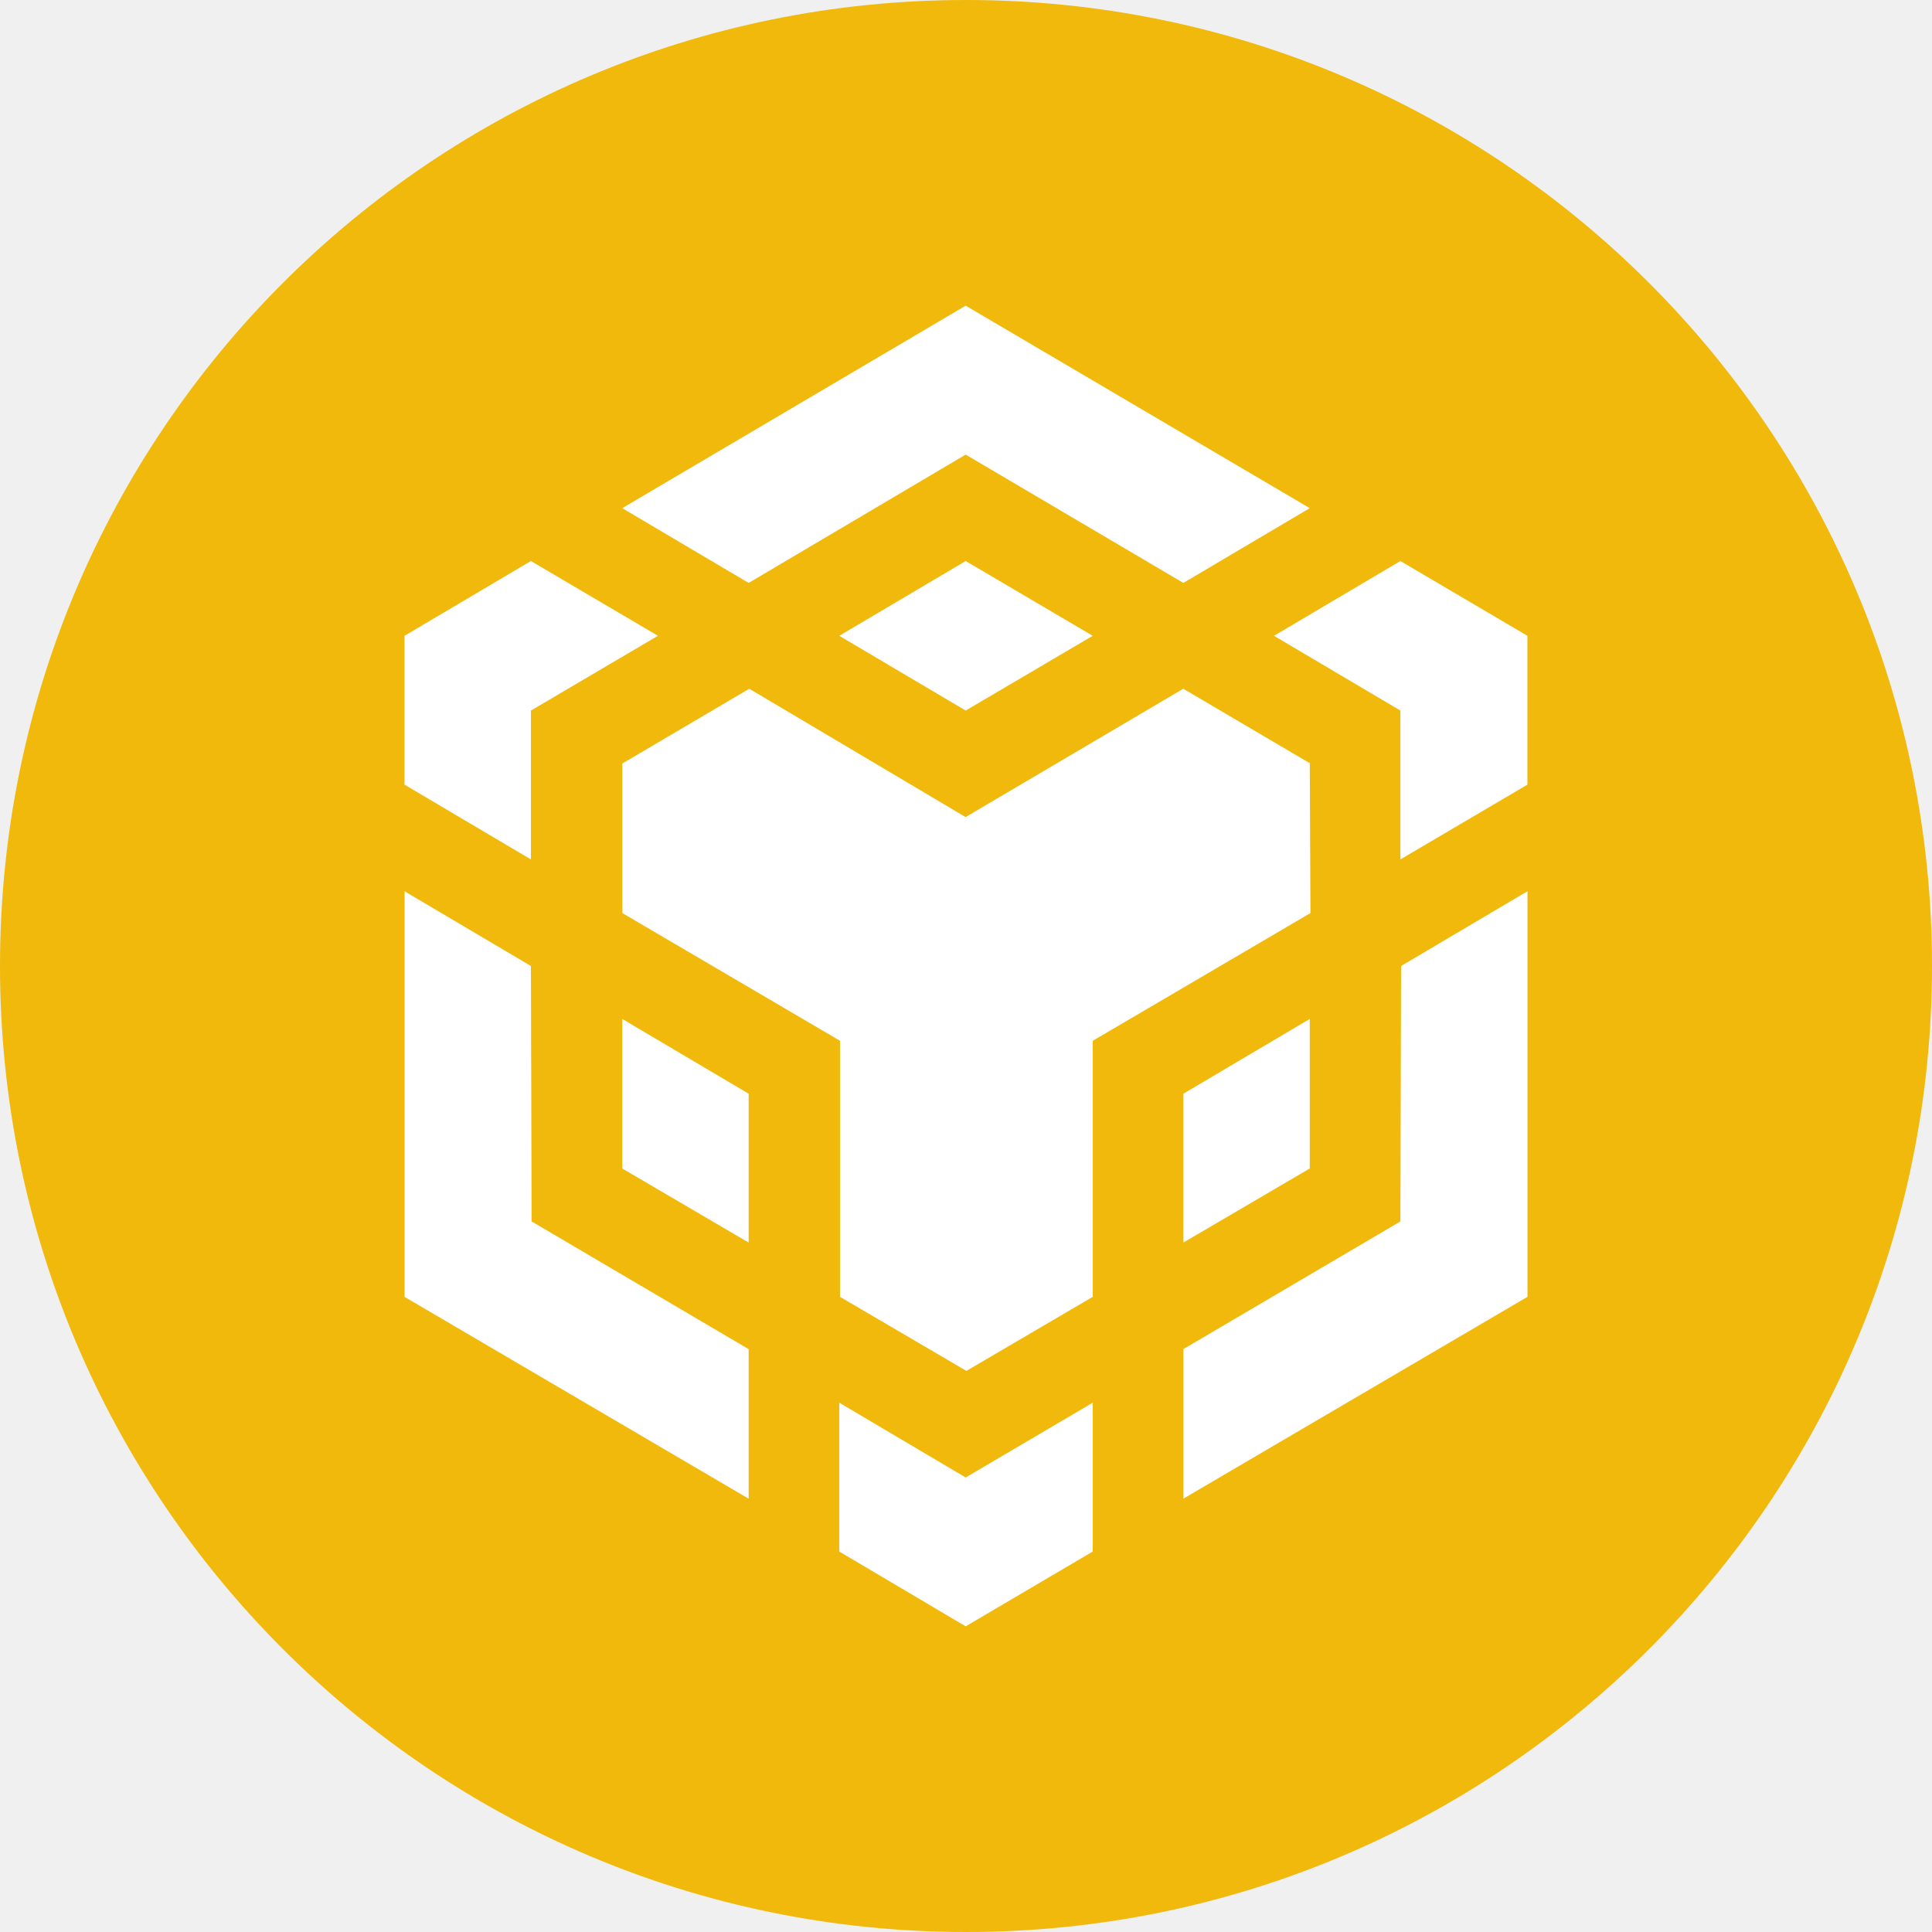
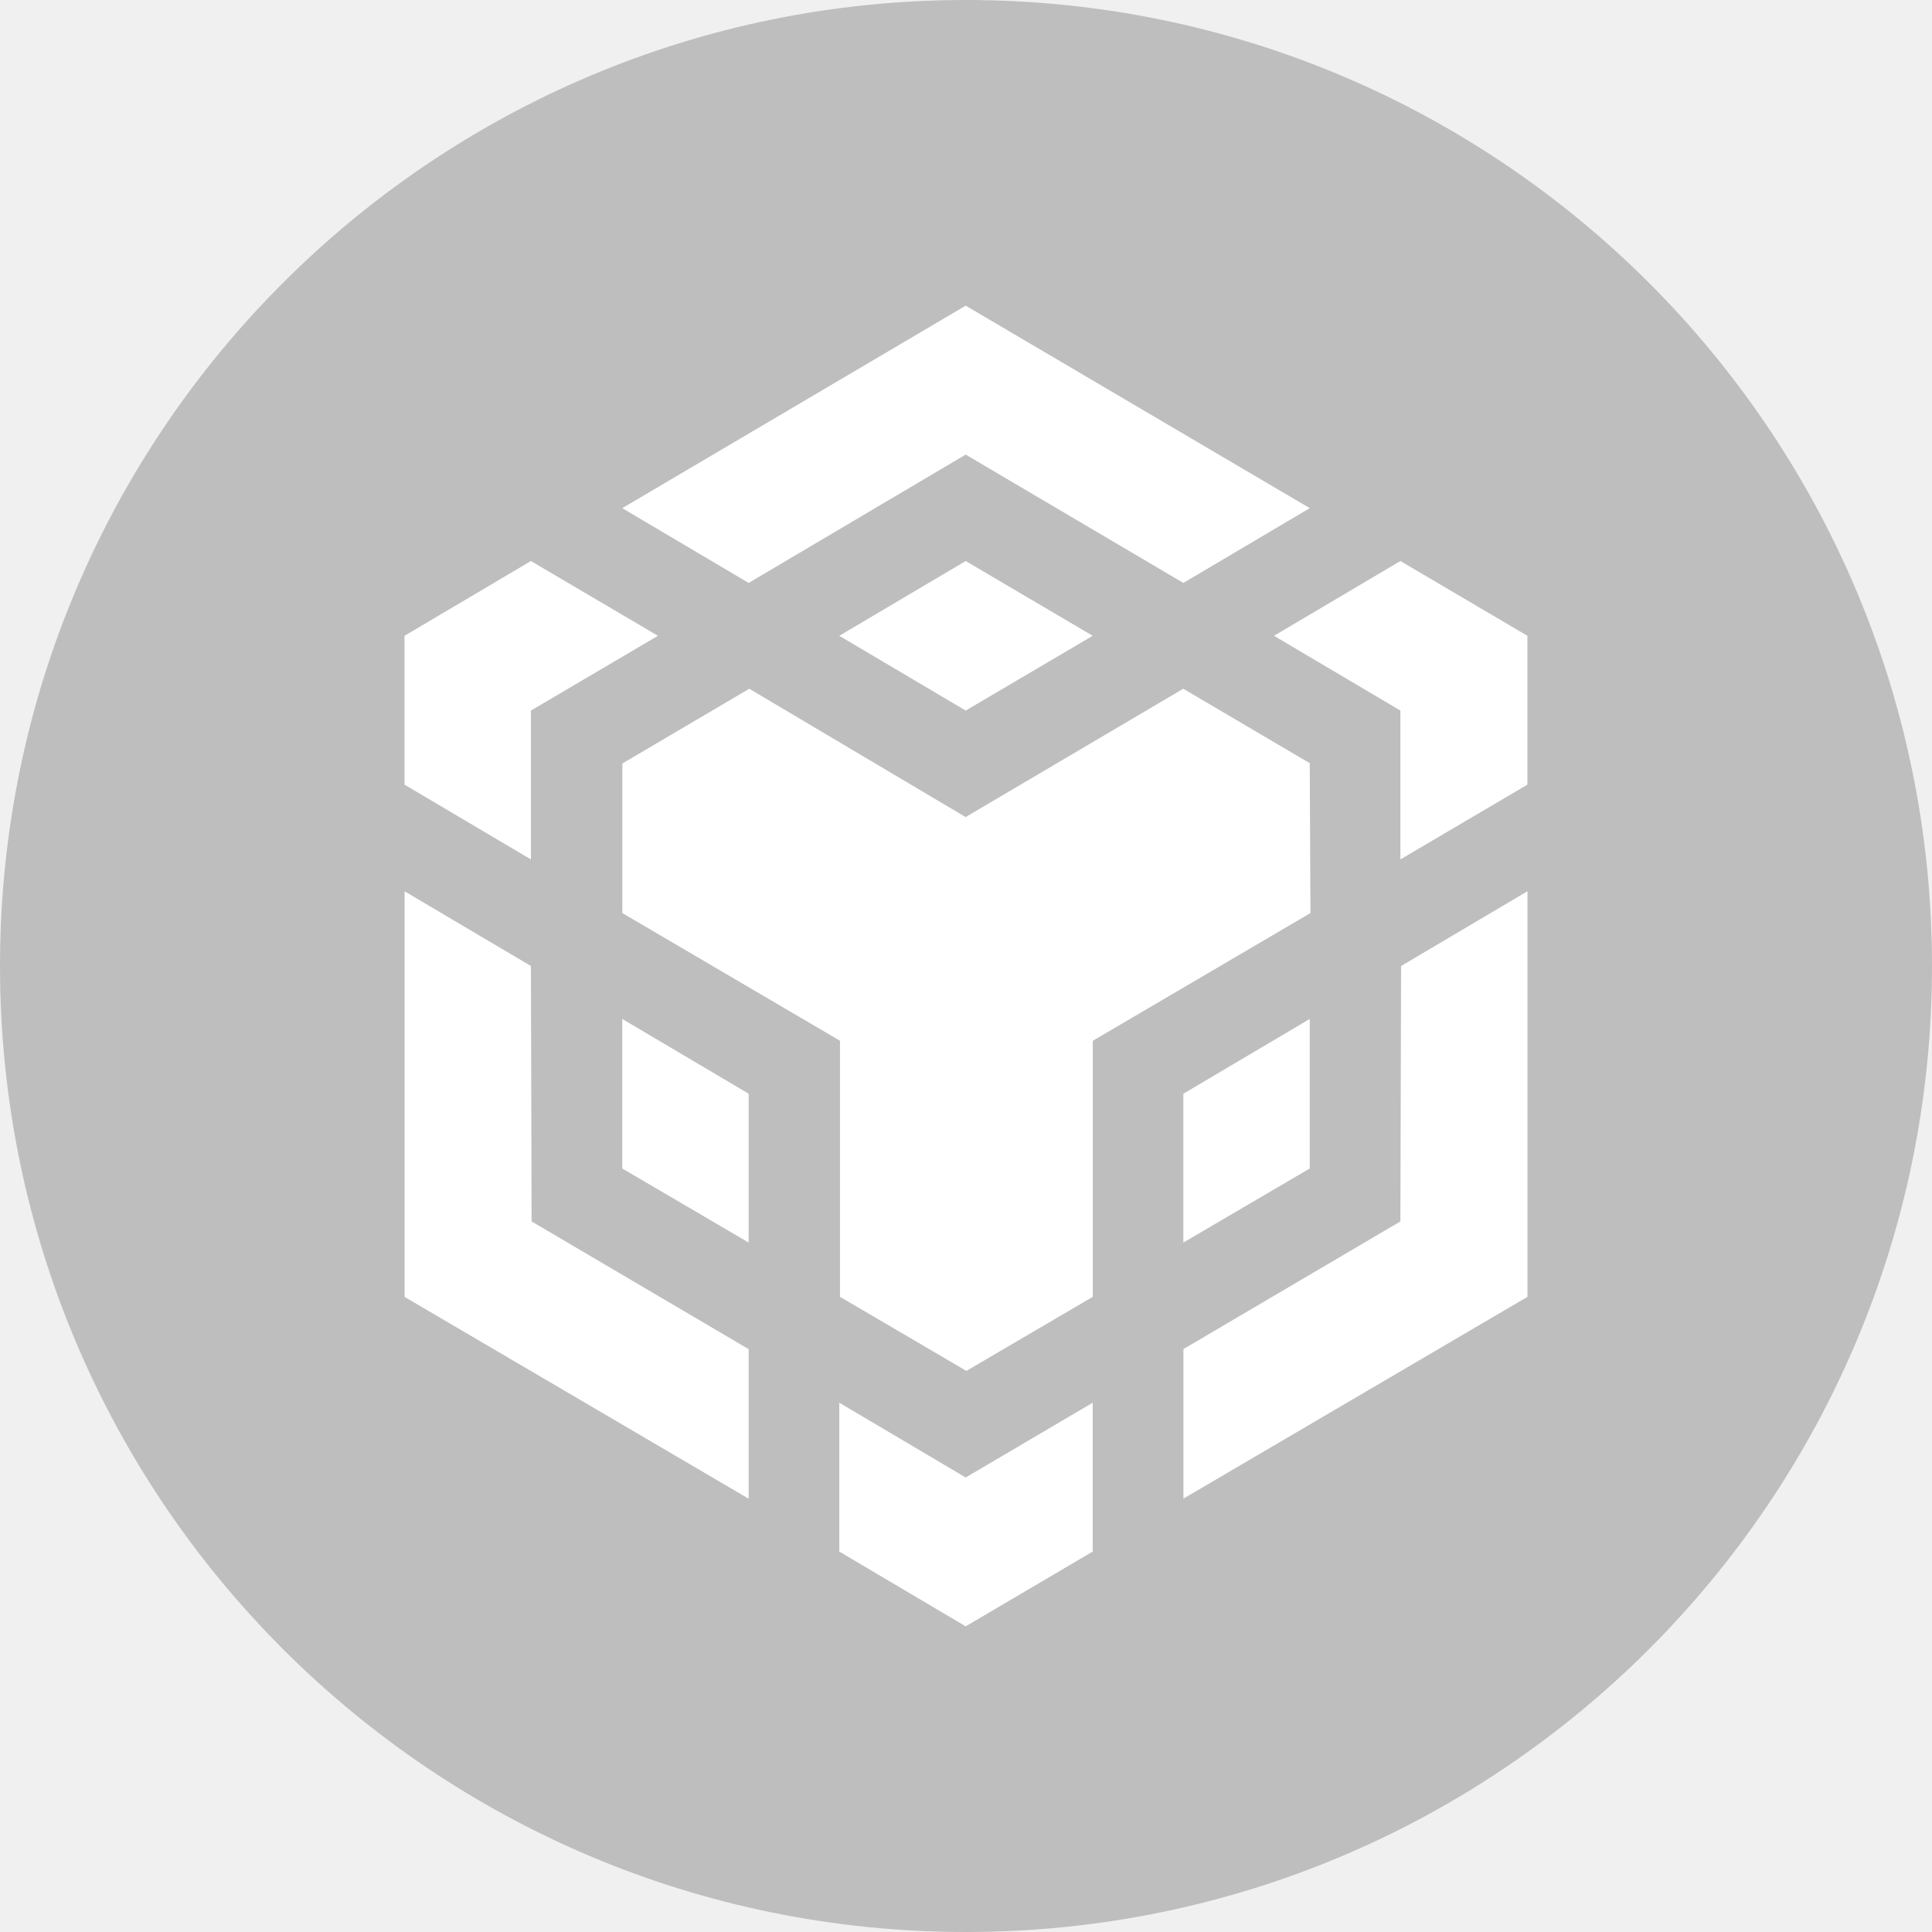
<svg xmlns="http://www.w3.org/2000/svg" version="1.1" id="Layer_1" x="0px" y="0px" viewBox="0 0 2496 2496" style="enable-background:new 0 0 2496 2496;" xml:space="preserve">
  <g>
-     <path style="fill-rule:evenodd;clip-rule:evenodd;fill:#F0B90B;" d="M1248,0c689.3,0,1248,558.7,1248,1248s-558.7,1248-1248,1248   S0,1937.3,0,1248S558.7,0,1248,0L1248,0z" />
+     <path style="fill-rule:evenodd;clip-rule:evenodd;fill:#BEBEBE;" d="M1248,0c689.3,0,1248,558.7,1248,1248s-558.7,1248-1248,1248   S0,1937.3,0,1248S558.7,0,1248,0L1248,0z" />
    <path style="fill:#FFFFFF;" d="M685.9,1248l0.9,330l280.4,165v193.2l-444.5-260.7v-524L685.9,1248L685.9,1248z M685.9,918v192.3   l-163.3-96.6V821.4l163.3-96.6l164.1,96.6L685.9,918L685.9,918z M1084.3,821.4l163.3-96.6l164.1,96.6L1247.6,918L1084.3,821.4   L1084.3,821.4z" />
    <path style="fill:#FFFFFF;" d="M803.9,1509.6v-193.2l163.3,96.6v192.3L803.9,1509.6L803.9,1509.6z M1084.3,1812.2l163.3,96.6   l164.1-96.6v192.3l-164.1,96.6l-163.3-96.6V1812.2L1084.3,1812.2z M1645.9,821.4l163.3-96.6l164.1,96.6v192.3l-164.1,96.6V918   L1645.9,821.4L1645.9,821.4L1645.9,821.4z M1809.2,1578l0.9-330l163.3-96.6v524l-444.5,260.7v-193.2L1809.2,1578L1809.2,1578   L1809.2,1578z" />
    <polygon style="fill:#FFFFFF;" points="1692.1,1509.6 1528.8,1605.3 1528.8,1413 1692.1,1316.4 1692.1,1509.6  " />
    <path style="fill:#FFFFFF;" d="M1692.1,986.4l0.9,193.2l-281.2,165v330.8l-163.3,95.7l-163.3-95.7v-330.8l-281.2-165V986.4   L968,889.8l279.5,165.8l281.2-165.8l164.1,96.6H1692.1L1692.1,986.4z M803.9,656.5l443.7-261.6l444.5,261.6l-163.3,96.6   l-281.2-165.8L967.2,753.1L803.9,656.5L803.9,656.5z" />
  </g>
</svg>
